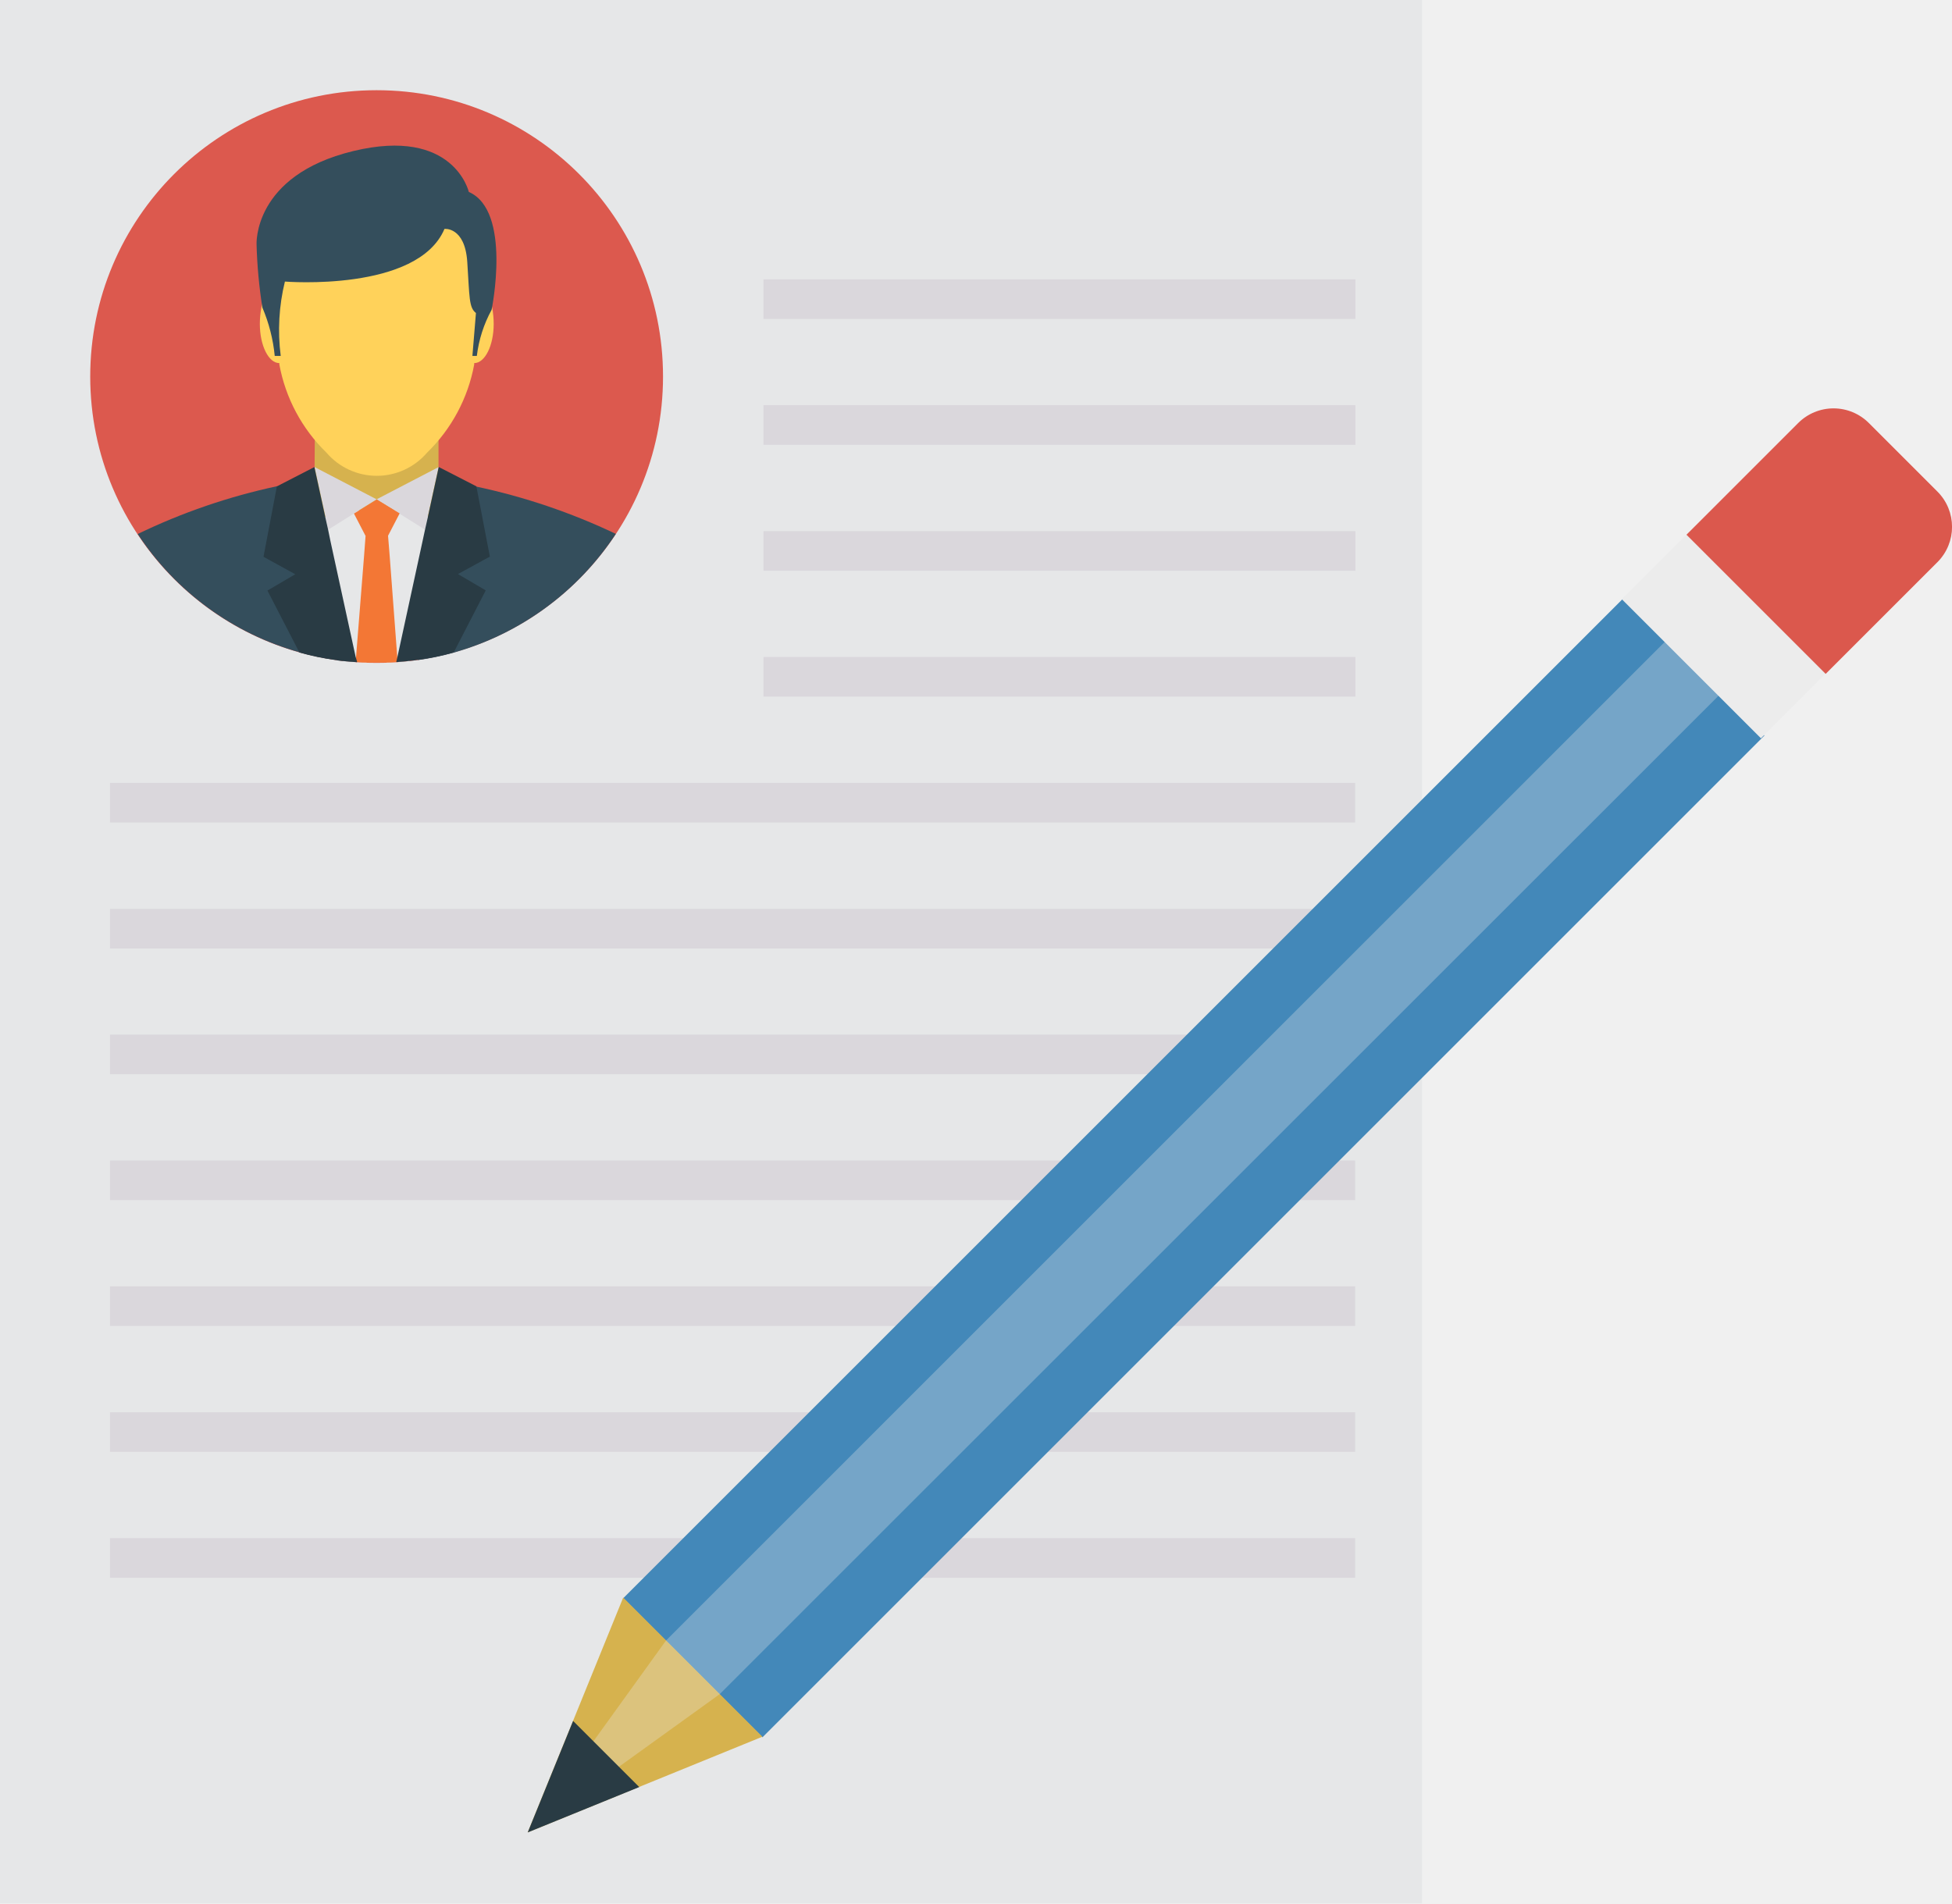
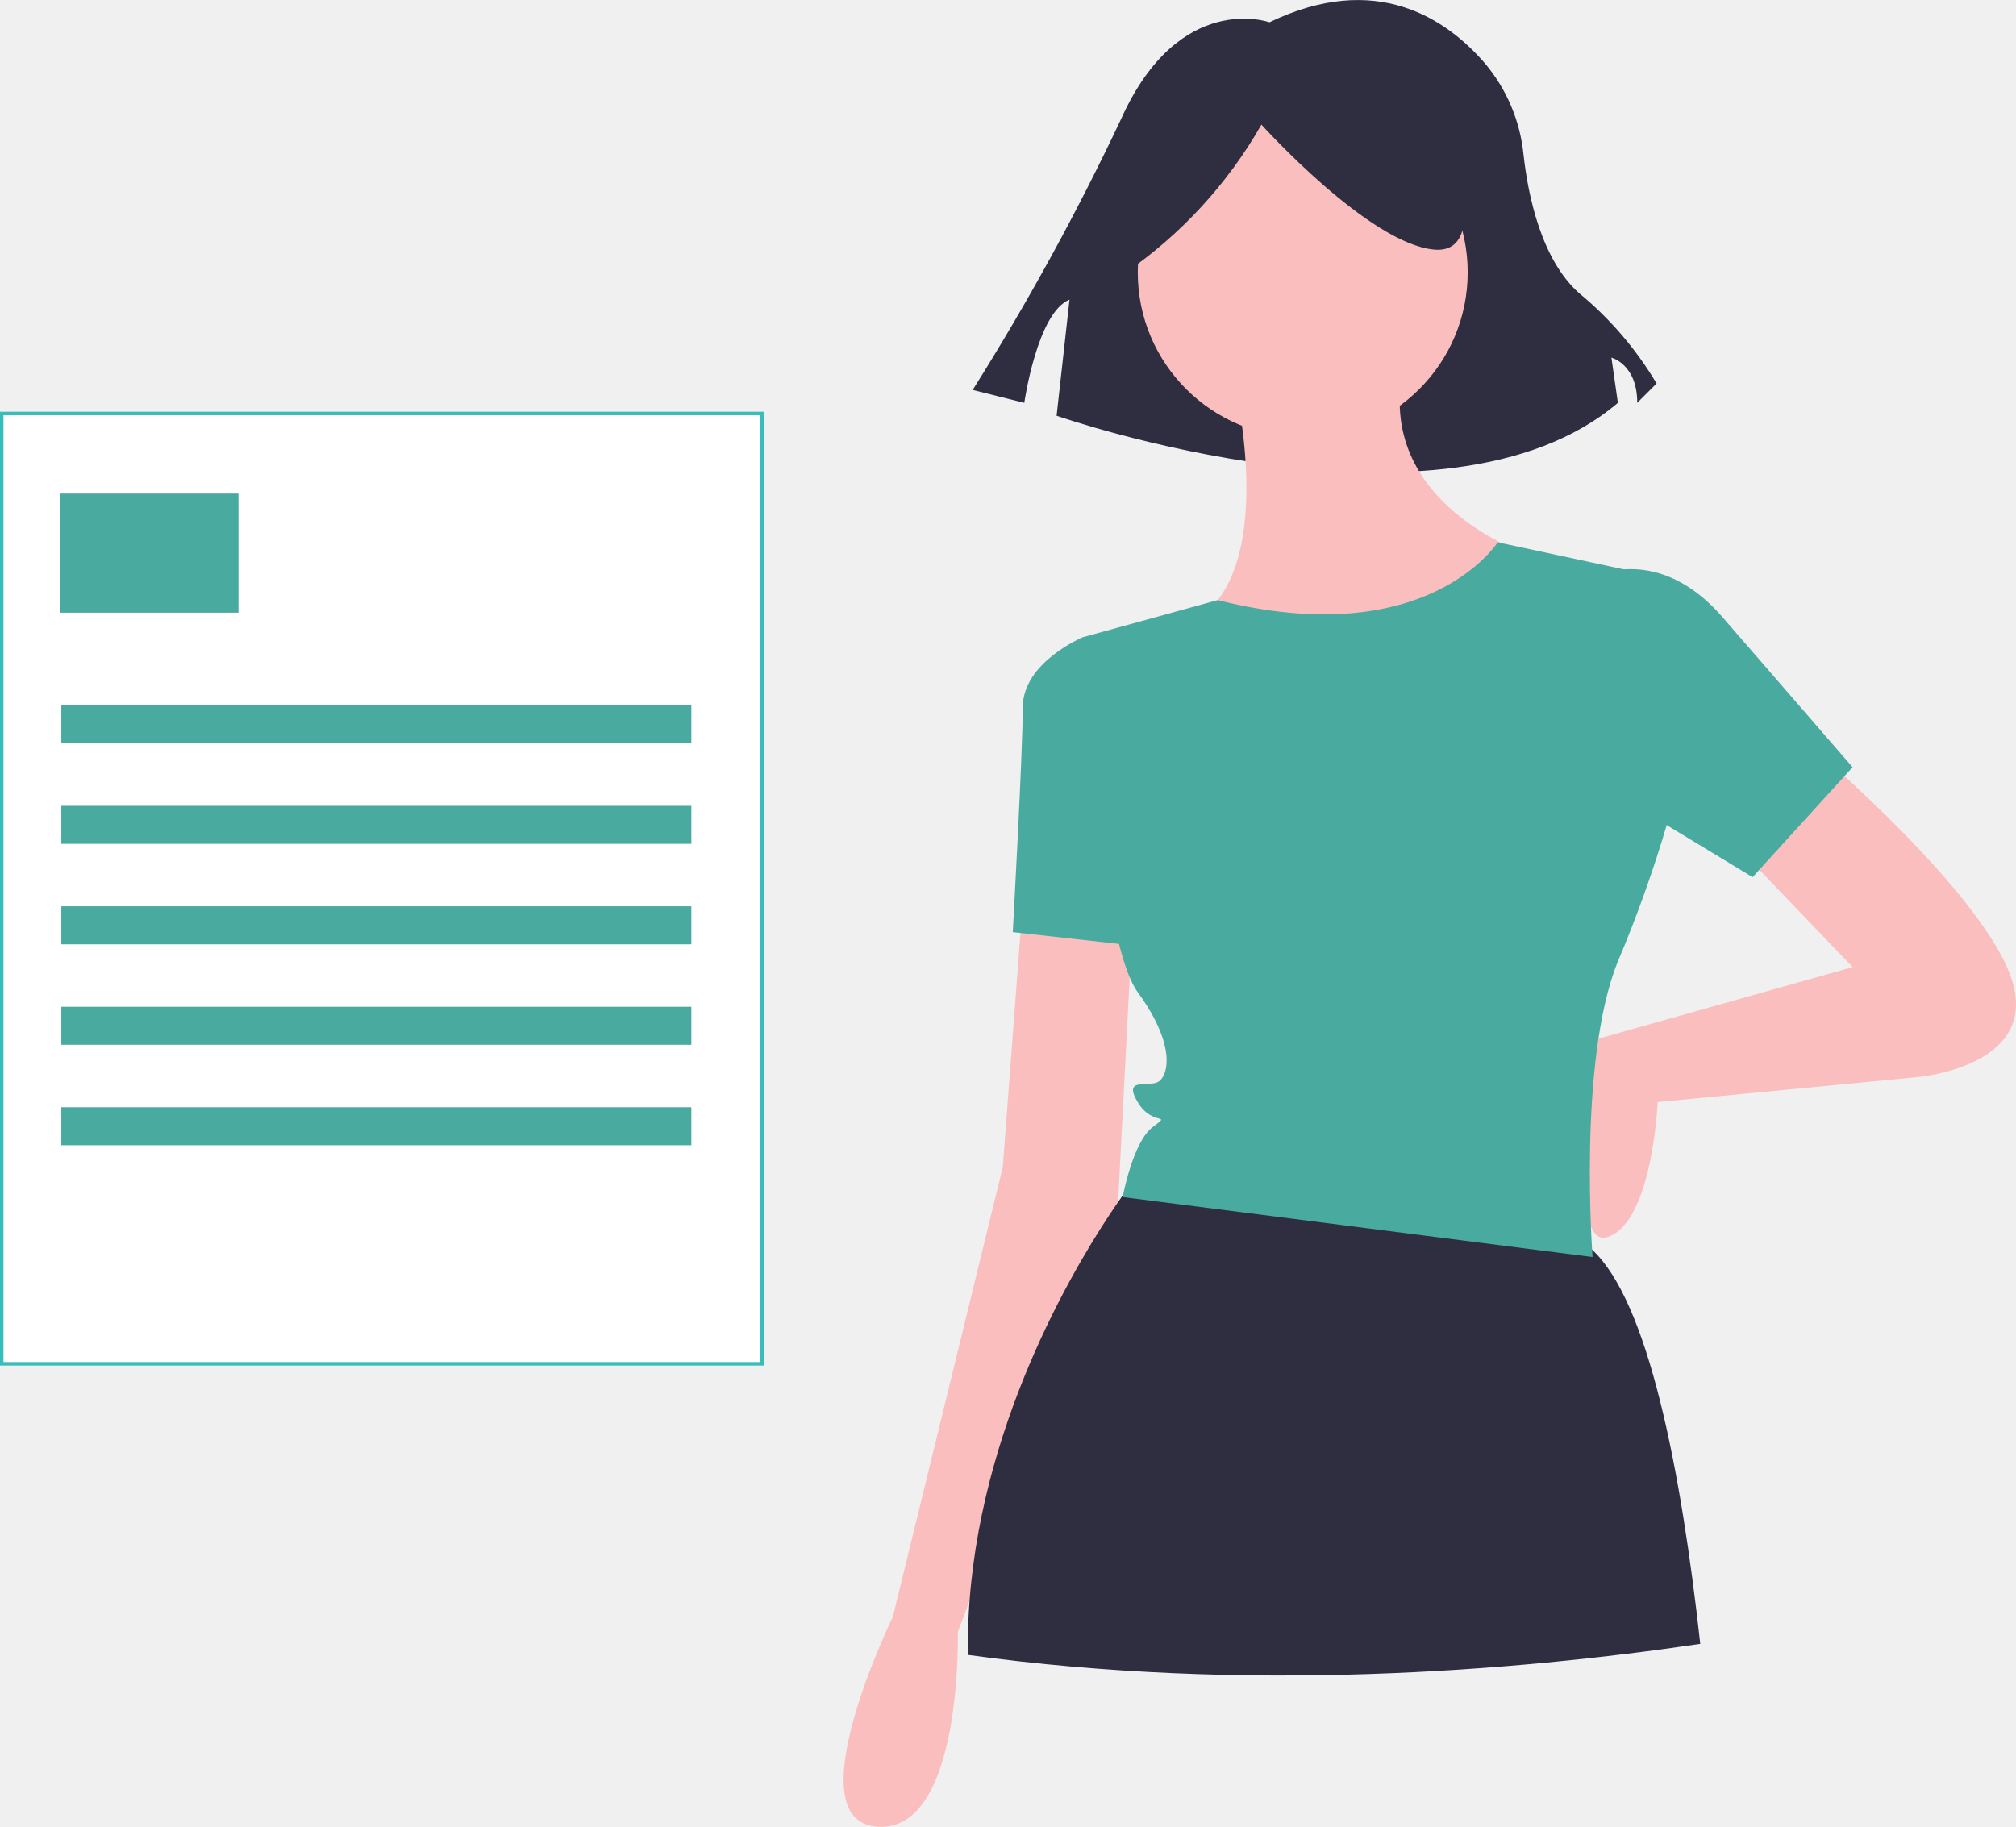
- <svg xmlns="http://www.w3.org/2000/svg" id="prefix__job" width="32.647" height="31.84" viewBox="0 0 32.647 31.84">
+ <svg xmlns="http://www.w3.org/2000/svg" width="115.917" height="105.061" viewBox="0 0 115.917 105.061">
  <defs>
    <style>
-             .prefix__cls-1{fill:#e6e7e8}.prefix__cls-3{fill:#d6b24e}.prefix__cls-5{fill:#344e5c}.prefix__cls-6{fill:#dad7dc}.prefix__cls-8{fill:#293b44}
+             .prefix__cls-1{fill:#2f2e41}.prefix__cls-2{fill:#fbbebe}.prefix__cls-3{fill:#49ab9f}
        </style>
  </defs>
-   <path id="prefix__Path_63" d="M43.249 31.283h23.783v31.84H43.249z" class="prefix__cls-1" data-name="Path 63" transform="translate(-43.249 -31.283)" />
-   <circle id="prefix__Ellipse_18" cx="4.79" cy="4.79" r="4.79" data-name="Ellipse 18" transform="translate(1.509 1.509)" style="fill:#dc594e" />
-   <path id="prefix__Path_64" d="M55.324 49.573a1.261 1.261 0 0 0 2.491 0 .453.453 0 0 1-.212-.366v-.657h-2.068l-.005.646a.454.454 0 0 1-.206.377z" class="prefix__cls-3" data-name="Path 64" transform="translate(-50.269 -41.322)" />
-   <path id="prefix__Path_65" d="M57.212 40.135v.113a1.631 1.631 0 1 0-3.256 0v-.113c-.18 0-.326.406-.326.769s.146.656.326.656v.023a2.752 2.752 0 0 0 .789 1.476 1.107 1.107 0 0 0 1.681 0 2.752 2.752 0 0 0 .789-1.476v-.023c.18 0 .326-.294.326-.656s-.146-.769-.326-.769z" data-name="Path 65" transform="translate(-49.284 -35.486)" style="fill:#ffd25a" />
-   <path id="prefix__Path_66" d="M59.705 51.84l-.289.85v.007l-.46 1.342c-.064.009-.128.014-.194.018a.055.055 0 0 1-.027 0 1.212 1.212 0 0 1-.157.009l-.064-.144-.014-1.629-.007-.551.216-.221.112-.114.447.219.2.1.15.075z" class="prefix__cls-1" data-name="Path 66" transform="translate(-52.109 -42.982)" />
-   <path id="prefix__Path_67" d="M63.251 51.514A4.8 4.8 0 0 1 60.54 53.5a4.434 4.434 0 0 1-.6.125l.077-.262.241-1.062v-.007l.2-.893.055-.228.4-.451a10.5 10.5 0 0 1 2.338.792z" class="prefix__cls-5" data-name="Path 67" transform="translate(-52.951 -42.583)" />
-   <path id="prefix__Path_68" d="M59.333 49.947l-1.038.54.809.506z" class="prefix__cls-6" data-name="Path 68" transform="translate(-51.997 -42.134)" />
-   <path id="prefix__Path_69" d="M56.412 51.742l-.007.549-.016 1.631-.064.144a1.211 1.211 0 0 1-.157-.009.038.038 0 0 1-.027 0 1.847 1.847 0 0 1-.2-.016l-.458-1.346v-.007l-.283-.848.089-.043.153-.075.2-.1.447-.219.112.116z" class="prefix__cls-1" data-name="Path 69" transform="translate(-50.195 -42.982)" />
-   <path id="prefix__Path_70" d="M52.054 53.621a4.363 4.363 0 0 1-.6-.125 4.788 4.788 0 0 1-2.709-1.98 10.291 10.291 0 0 1 2.333-.8l.4.451.055.228.2.888v.007l.241 1.066z" class="prefix__cls-5" data-name="Path 70" transform="translate(-46.442 -42.583)" />
-   <path id="prefix__Path_71" d="M55.817 49.947l1.038.54-.809.506z" class="prefix__cls-6" data-name="Path 71" transform="translate(-50.556 -42.134)" />
-   <path id="prefix__Path_72" d="M58.114 53.873l.007.089a.055.055 0 0 1-.027 0 1.212 1.212 0 0 1-.157.009h-.335a1.212 1.212 0 0 1-.157-.009.038.038 0 0 1-.027 0l.007-.087.134-1.69.025-.333-.194-.374.082-.05.3-.185.3.182.082.05-.194.374.027.333z" data-name="Path 72" transform="translate(-51.47 -42.887)" style="fill:#f37735" />
-   <path id="prefix__Path_73" d="M55.343 53.209a.038.038 0 0 1-.027 0 1.845 1.845 0 0 1-.2-.016c-.048 0-.093-.011-.139-.018a4.369 4.369 0 0 1-.6-.125l-.535-1.037.465-.273-.531-.292L54 50.27l.629-.324v.009l.178.818.048.214.041.2.421 1.934z" class="prefix__cls-8" data-name="Path 73" transform="translate(-49.369 -42.134)" />
-   <path id="prefix__Path_74" d="M60.107 51.737l.465.273-.535 1.037a4.436 4.436 0 0 1-.6.125c-.048.009-.093.014-.141.018-.064.009-.128.014-.194.018a.056.056 0 0 1-.027 0l.021-.089.419-1.932.043-.2.048-.214.18-.827.629.323.226 1.176z" class="prefix__cls-8" data-name="Path 74" transform="translate(-52.448 -42.134)" />
-   <path id="prefix__Path_75" d="M53.6 39.812a2.745 2.745 0 0 1 .207.81h.1a3.4 3.4 0 0 1 .07-1.244s2.22.18 2.669-.881c0 0 .342-.039.381.552s.026.763.145.855l-.059.718h.074a2.143 2.143 0 0 1 .247-.771s.342-1.657-.381-1.972c0 0-.25-1.091-1.933-.684s-1.617 1.565-1.617 1.565a8.236 8.236 0 0 0 .097 1.052z" class="prefix__cls-5" data-name="Path 75" transform="translate(-49.212 -34.668)" />
-   <g id="prefix__Group_19" data-name="Group 19" transform="translate(1.84 4.673)">
-     <path id="prefix__Path_76" d="M73.754 42.446h9.9v.663h-9.9z" class="prefix__cls-6" data-name="Path 76" transform="translate(-62.825 -42.446)" />
-     <path id="prefix__Path_77" d="M73.754 47.476h9.9v.663h-9.9z" class="prefix__cls-6" data-name="Path 77" transform="translate(-62.825 -45.371)" />
-     <path id="prefix__Path_78" d="M73.754 52.507h9.9v.663h-9.9z" class="prefix__cls-6" data-name="Path 78" transform="translate(-62.825 -48.295)" />
-     <path id="prefix__Path_79" d="M73.754 57.537h9.9v.663h-9.9z" class="prefix__cls-6" data-name="Path 79" transform="translate(-62.825 -51.22)" />
-     <path id="prefix__Path_80" d="M47.645 62.567H68.47v.663H47.645z" class="prefix__cls-6" data-name="Path 80" transform="translate(-47.645 -54.144)" />
-     <path id="prefix__Path_81" d="M47.645 67.6H68.47v.663H47.645z" class="prefix__cls-6" data-name="Path 81" transform="translate(-47.645 -57.069)" />
-     <path id="prefix__Path_82" d="M47.645 72.628H68.47v.663H47.645z" class="prefix__cls-6" data-name="Path 82" transform="translate(-47.645 -59.994)" />
-     <path id="prefix__Path_83" d="M47.645 77.658H68.47v.663H47.645z" class="prefix__cls-6" data-name="Path 83" transform="translate(-47.645 -62.918)" />
-     <path id="prefix__Path_84" d="M47.645 82.688H68.47v.663H47.645z" class="prefix__cls-6" data-name="Path 84" transform="translate(-47.645 -65.843)" />
-     <path id="prefix__Path_85" d="M47.645 87.718H68.47v.663H47.645z" class="prefix__cls-6" data-name="Path 85" transform="translate(-47.645 -68.767)" />
-     <path id="prefix__Path_86" d="M47.645 92.749H68.47v.663H47.645z" class="prefix__cls-6" data-name="Path 86" transform="translate(-47.645 -71.692)" />
+   <g id="prefix__Group_392" data-name="Group 392" transform="translate(.1)">
+     <path id="prefix__Path_2711" d="M647.15 120.2s-5.193-1.855-8.532 5.564a146.261 146.261 0 0 1-8.532 15.58l2.968.742s.742-5.193 2.6-5.935l-.742 6.677s22.257 7.79 32.272-.742l-.371-2.6s1.484.371 1.484 2.6l1.113-1.113a19.937 19.937 0 0 0-4.451-5.193c-2.191-1.948-2.944-5.653-3.2-7.97a9.644 9.644 0 0 0-2.221-5.252c-2.225-2.575-6.267-5.308-12.388-2.358z" class="prefix__cls-1" data-name="Path 2711" transform="translate(-574.259 -118.919)" />
+     <path id="prefix__Path_2712" d="M865.362 391.56s9.772 8.335 11.21 13.222-5.461 5.461-5.461 5.461l-14.946 1.437s-.288 6.9-2.875 7.76-.525-11.407-.525-11.407l14.609-4.114-6.611-6.9z" class="prefix__cls-2" data-name="Path 2712" transform="translate(-760.952 -348.302)" />
+     <path id="prefix__Path_2713" d="M593.611 445.907l-1.15 15.234-6.323 25.869s-5.749 11.785-.862 12.072 4.6-11.21 4.6-11.21l9.2-24.432.862-16.671z" class="prefix__cls-2" data-name="Path 2713" transform="translate(-534.902 -394.026)" />
+     <circle id="prefix__Ellipse_561" cx="9.485" cy="9.485" r="9.485" class="prefix__cls-2" data-name="Ellipse 561" transform="translate(65.32 6.18)" />
+     <path id="prefix__Path_2714" d="M706.735 246.635s3.449 12.359-2.012 15.521 13.8 5.461 18.97-4.024c0 0-9.2-3.162-6.611-11.5z" class="prefix__cls-2" data-name="Path 2714" transform="translate(-636.242 -226.371)" />
+     <path id="prefix__Path_2715" d="M650.375 350.469l-1.725-.575s-3.449 1.437-3.449 4.024-.575 12.934-.575 12.934l7.761.862z" class="prefix__cls-3" data-name="Path 2715" transform="translate(-586.493 -313.247)" />
+     <path id="prefix__Path_2716" d="M670.435 573.808c-10.611 1.572-26.076 2.841-42.114.636v-.464q0-1.345.1-2.66c.822-10.794 6.382-19.793 8.534-22.912.109-.158.209-.3.3-.428.347-.487.549-.745.549-.745s16.671-.272 25.294 3.177a3.714 3.714 0 0 1 1.123.734c3.216 2.967 5.105 12.599 6.214 22.662z" class="prefix__cls-1" data-name="Path 2716" transform="translate(-572.773 -479.273)" />
+     <path id="prefix__Path_2717" d="M845.623 325.669s3.737-2.012 7.473 2.3l7.473 8.623-5.748 6.323L843.9 336.3z" class="prefix__cls-3" data-name="Path 2717" transform="translate(-754.148 -292.471)" />
+     <path id="prefix__Path_2718" d="M683.283 158.123a25.973 25.973 0 0 0 7.874-8.559s6.162 6.847 9.928 7.189.342-8.216.342-8.216l-6.847-1.712-6.5.685-5.135 3.423z" class="prefix__cls-1" data-name="Path 2718" transform="translate(-618.727 -142.398)" />
+     <path id="prefix__Path_2719" d="M693.845 315.474s-4.022 6.36-16.1 3.324l-6.851 1.887-.911.251s.862 17.246 3.162 20.408 1.725 4.886 1.15 5.174-2.012-.287-1.15 1.15 2.012.575.862 1.437-1.724 4.024-1.724 4.024l27.018 3.449s-.862-11.21 1.437-16.958a74.044 74.044 0 0 0 2.874-8.048l-1.719-14.372z" class="prefix__cls-3" data-name="Path 2719" transform="translate(-607.83 -284.288)" />
+     <path id="prefix__Rectangle_1141" d="M0 0H43.722V54.652H0z" data-name="Rectangle 1141" transform="translate(0 23.778)" style="fill:#fff;stroke:#38bdba;stroke-width:.2px" />
+     <path id="prefix__Rectangle_1142" d="M0 0H10.274V6.849H0z" class="prefix__cls-3" data-name="Rectangle 1142" transform="translate(3.339 28.385)" />
+     <path id="prefix__Rectangle_1143" d="M0 0H36.227V2.186H0z" class="prefix__cls-3" data-name="Rectangle 1143" transform="translate(3.425 40.565)" />
+     <path id="prefix__Rectangle_1144" d="M0 0H36.227V2.186H0z" class="prefix__cls-3" data-name="Rectangle 1144" transform="translate(3.425 46.342)" />
+     <path id="prefix__Rectangle_1145" d="M0 0H36.227V2.186H0z" class="prefix__cls-3" data-name="Rectangle 1145" transform="translate(3.425 52.12)" />
+     <path id="prefix__Rectangle_1146" d="M0 0H36.227V2.186H0z" class="prefix__cls-3" data-name="Rectangle 1146" transform="translate(3.425 57.897)" />
+     <path id="prefix__Rectangle_1147" d="M0 0H36.227V2.186H0z" class="prefix__cls-3" data-name="Rectangle 1147" transform="translate(3.425 63.675)" />
  </g>
-   <path id="prefix__Path_87" d="M0 0h3.292v23.7H0z" data-name="Path 87" transform="rotate(-135 12.395 11.89)" style="fill:#4388b9" />
-   <path id="prefix__Path_88" d="M64.334 99.058l3.925-1.6-2.328-2.328z" class="prefix__cls-3" data-name="Path 88" transform="translate(-55.508 -68.406)" />
-   <path id="prefix__Path_89" d="M66.646 73.571L83.4 56.816l.9.9-16.756 16.752-3.21 2.313z" data-name="Path 89" transform="translate(-55.507 -46.128)" style="opacity:.3;fill:#ececec" />
-   <path id="prefix__Path_90" d="M65.093 100.055l-.759 1.865 1.865-.759z" class="prefix__cls-8" data-name="Path 90" transform="translate(-55.508 -71.267)" />
-   <path id="prefix__Path_91" d="M0 0h1.585v3.292H0z" data-name="Path 91" transform="rotate(-45 25.66 -27.73)" style="fill:#ececec" />
-   <path id="prefix__Path_92" d="M112.5 47.847l-1.869 1.869 2.328 2.328 1.869-1.869a.835.835 0 0 0 0-1.181l-1.146-1.146a.835.835 0 0 0-1.182-.001z" data-name="Path 92" transform="translate(-82.425 -40.771)" style="fill:#db584d" />
</svg>
